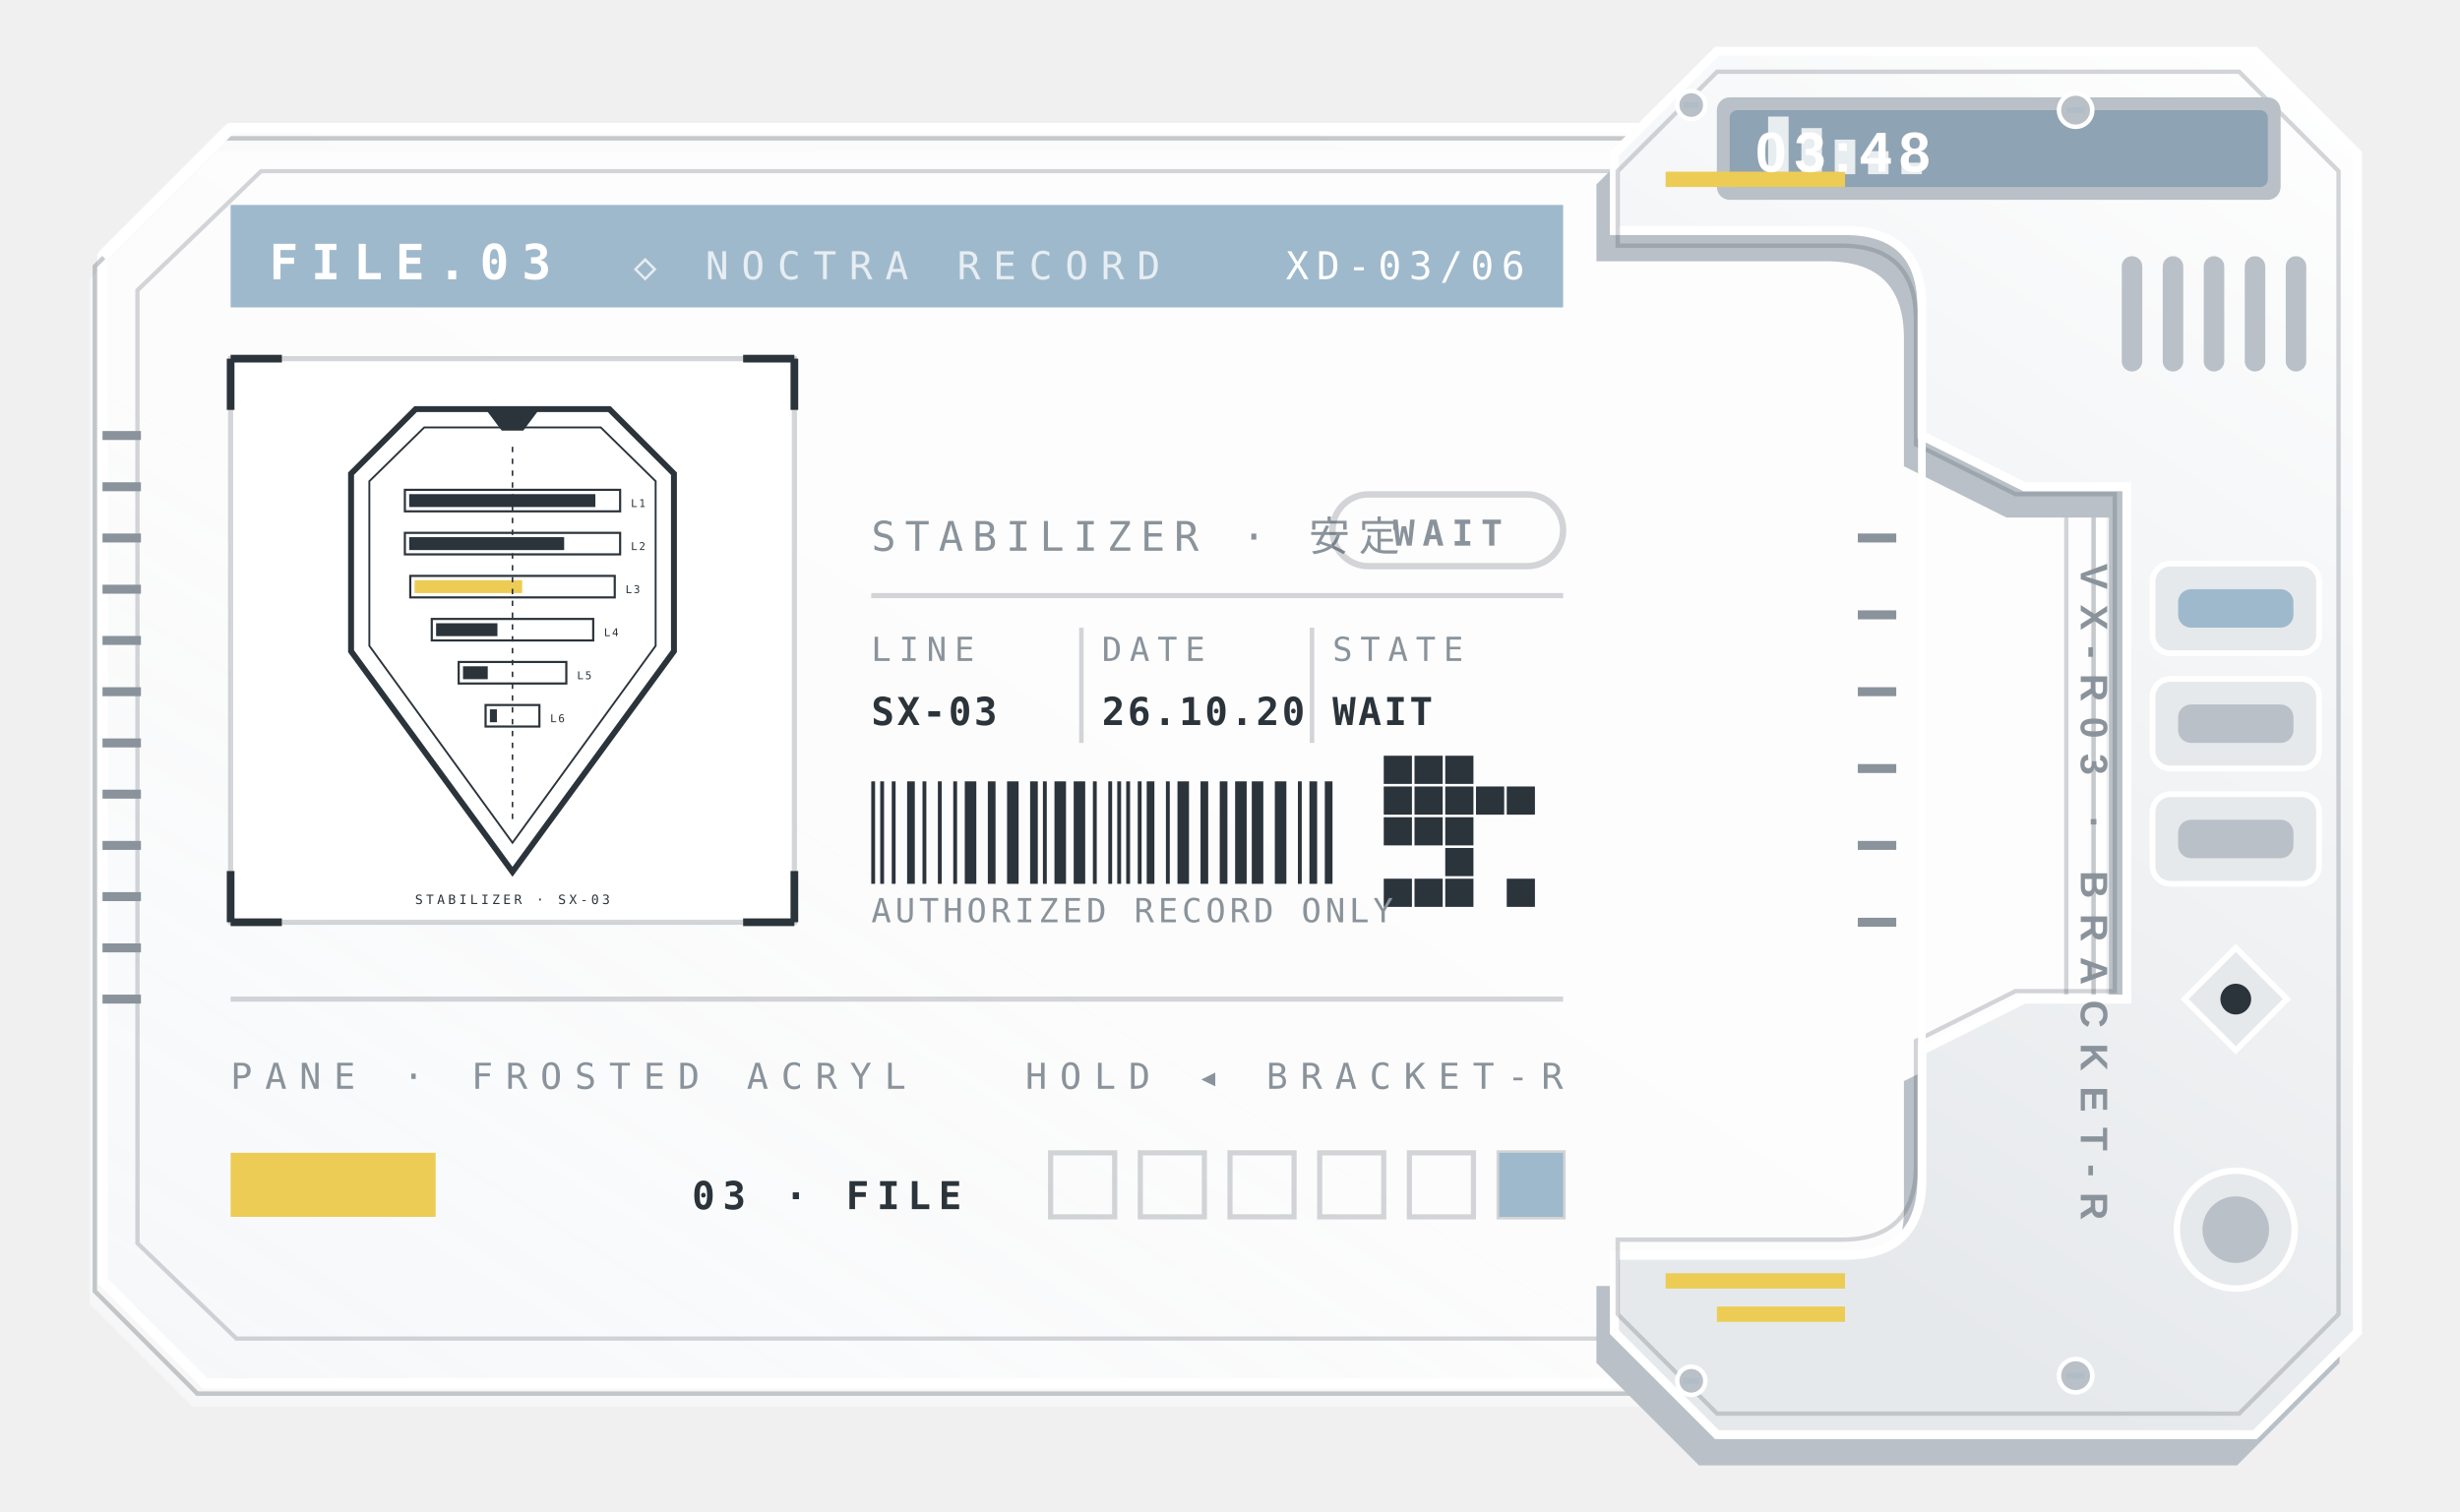
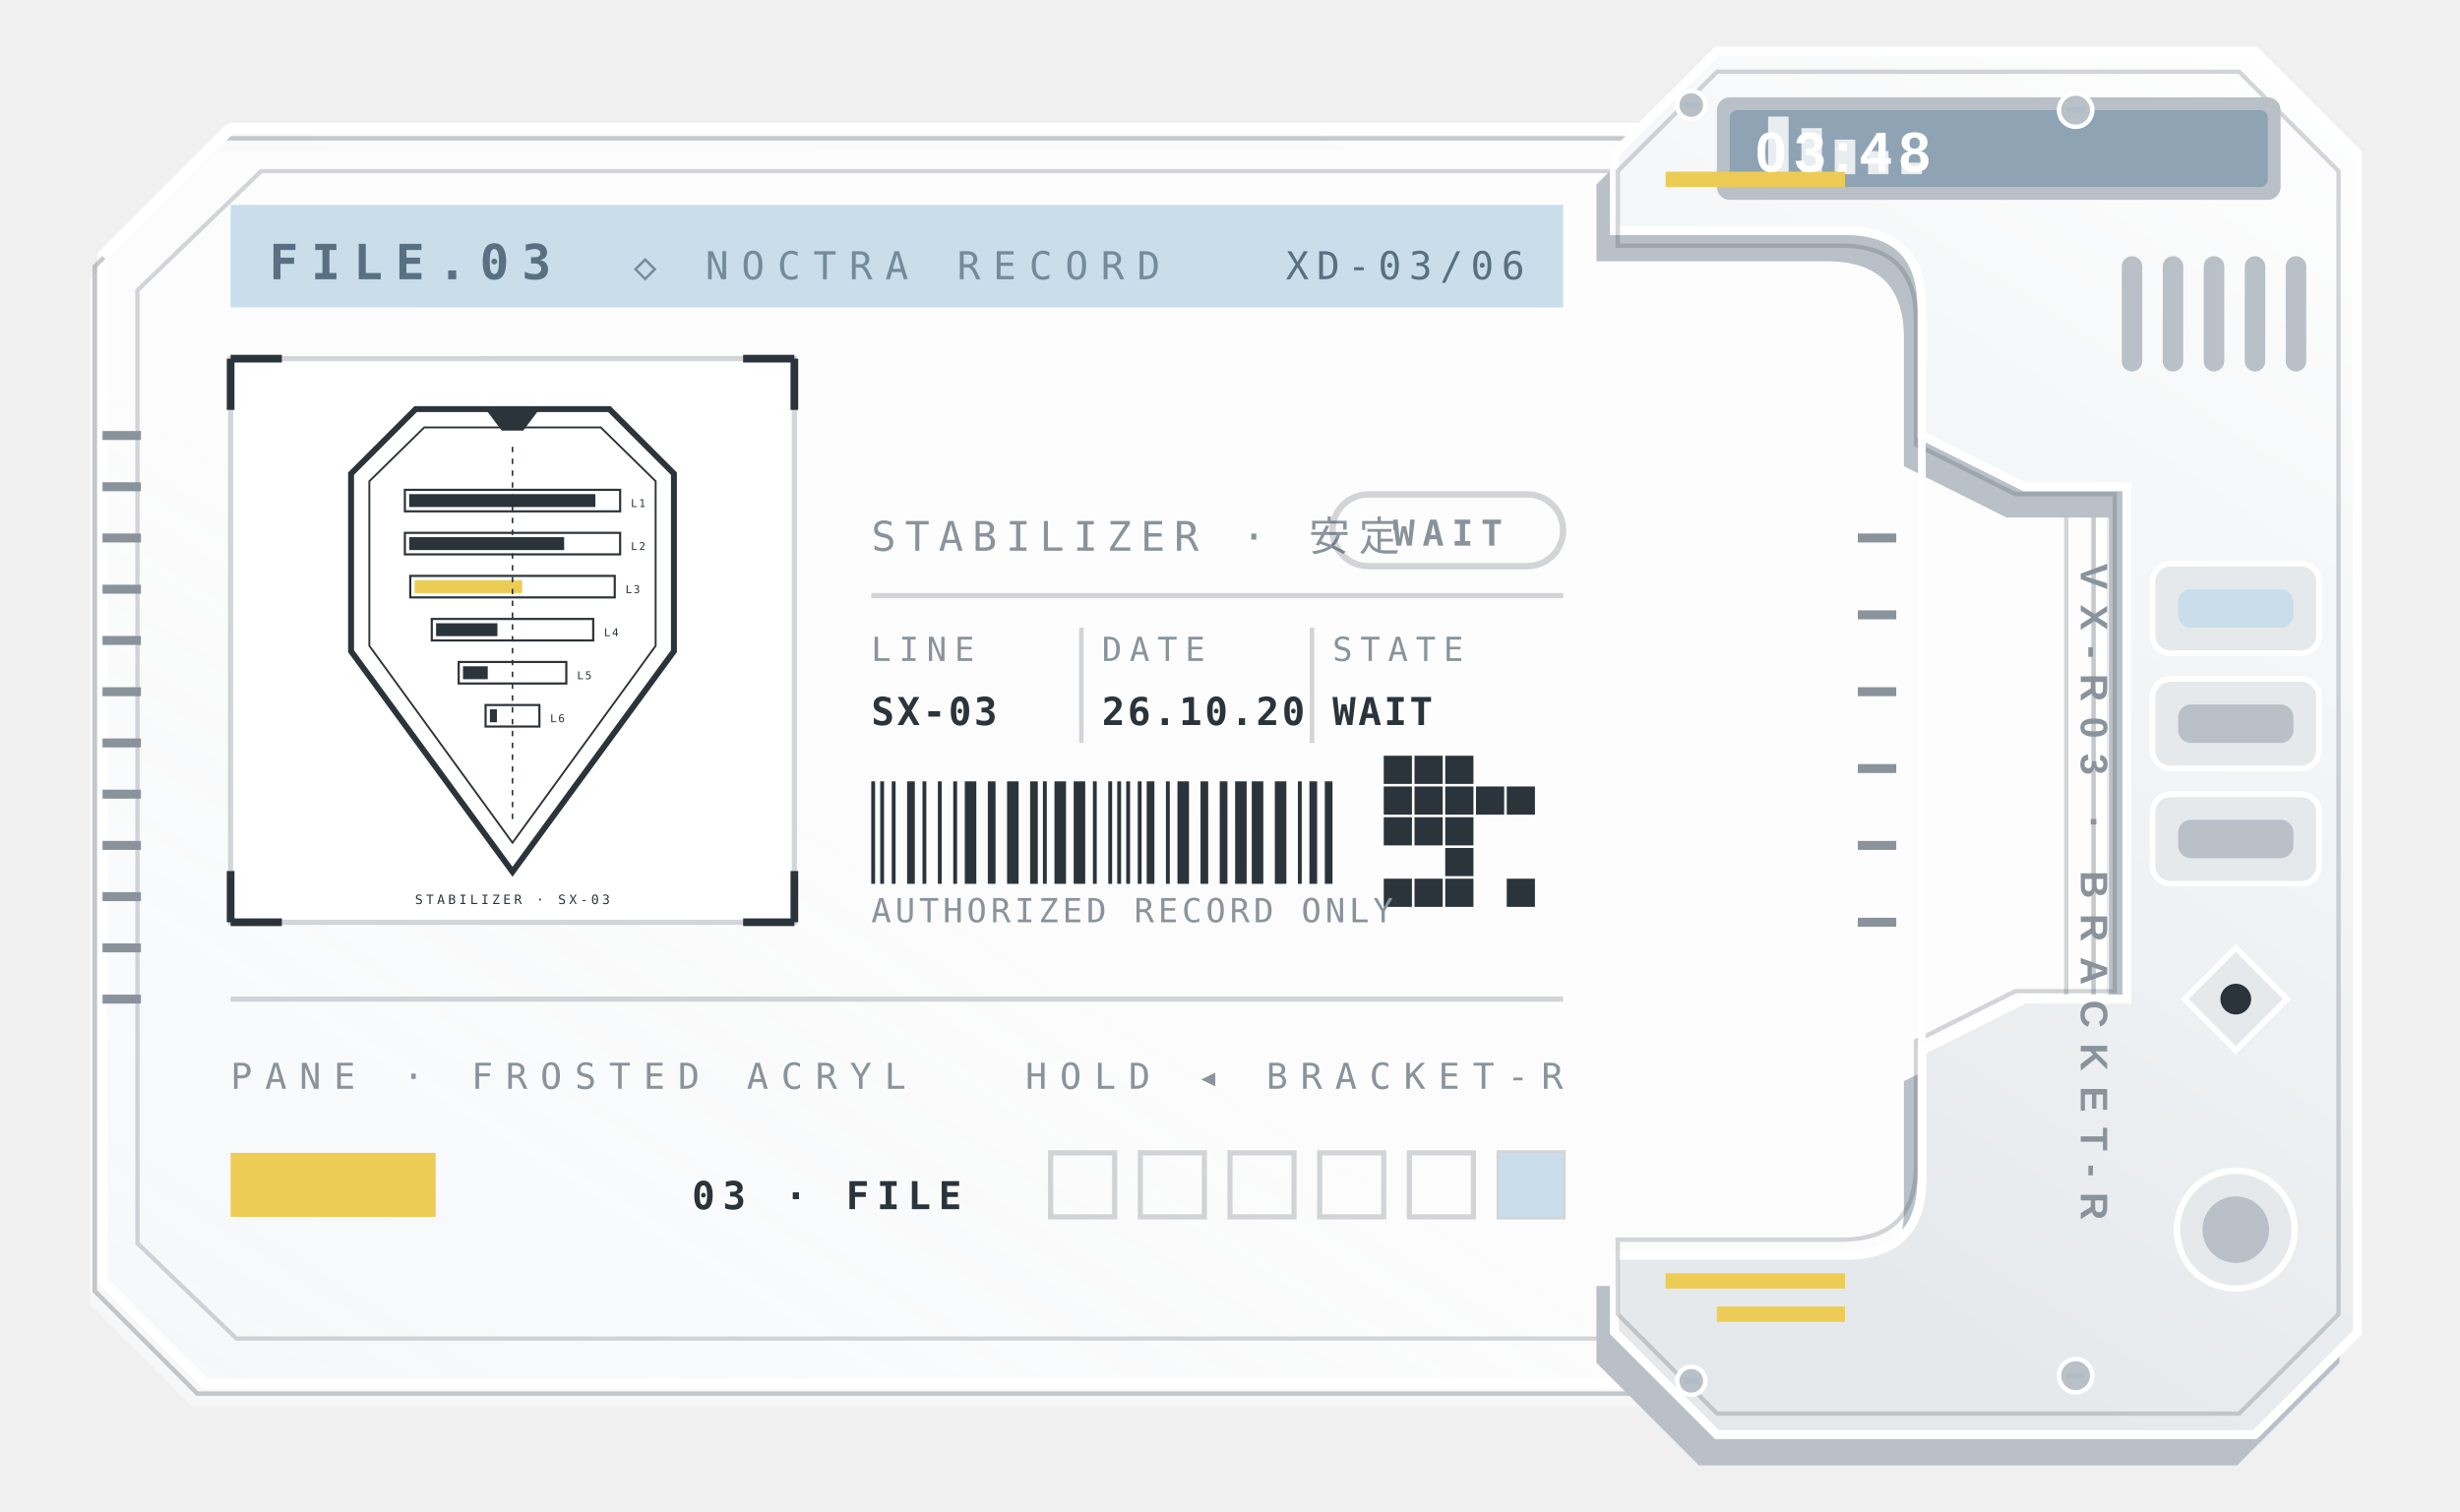
<svg xmlns="http://www.w3.org/2000/svg" width="384" height="236" viewBox="-4 -4 192 118">
  <g transform="translate(184 0) scale(-1 1)">
    <defs>
      <linearGradient id="p5013" x1="0" y1="0" x2="1" y2="1">
        <stop offset="0" stop-color="#FFFFFF" stop-opacity=".82" />
        <stop offset=".6" stop-color="#FFFFFF" stop-opacity=".66" />
        <stop offset="1" stop-color="#F4F7FA" stop-opacity=".74" />
      </linearGradient>
    </defs>
    <path d="M24 6H170L180 16V96L172 104H24Z" fill="rgba(255,255,255,.45)" transform="translate(1 1.8)" />
    <path d="M24 6H170L180 16V96L172 104H24Z" fill="url(#p5013)" />
    <path d="M24 6H170L180 16V96L172 104H24Z" fill="none" stroke="#FFFFFF" stroke-width=".8" />
    <path d="M24 6H170L180 16V96L172 104H24Z" fill="none" stroke="rgba(60,72,84,.28)" stroke-width=".35" transform="translate(.6 .8)" />
    <path d="M24 6H170L180 16V96L172 104H24Z" fill="none" stroke="rgba(60,72,84,.22)" stroke-width=".35" transform="translate(102.0 54.0) scale(.965 .93) translate(-102.0 -54.0)" />
    <path d="M180 30h-3" stroke="#8A939B" stroke-width=".7" />
    <path d="M180 34h-3" stroke="#8A939B" stroke-width=".7" />
    <path d="M180 38h-3" stroke="#8A939B" stroke-width=".7" />
    <path d="M180 42h-3" stroke="#8A939B" stroke-width=".7" />
    <path d="M180 46h-3" stroke="#8A939B" stroke-width=".7" />
    <path d="M180 50h-3" stroke="#8A939B" stroke-width=".7" />
    <path d="M180 54h-3" stroke="#8A939B" stroke-width=".7" />
    <path d="M180 58h-3" stroke="#8A939B" stroke-width=".7" />
    <path d="M180 62h-3" stroke="#8A939B" stroke-width=".7" />
    <path d="M180 66h-3" stroke="#8A939B" stroke-width=".7" />
    <path d="M180 70h-3" stroke="#8A939B" stroke-width=".7" />
    <path d="M180 74h-3" stroke="#8A939B" stroke-width=".7" />
    <path d="M170 6L180 16" stroke="#FFFFFF" stroke-width=".9" />
    <path d="M66 74H170" stroke="rgba(60,72,84,.22)" stroke-width=".4" />
    <rect x="66" y="86" width="5" height="5" fill="none" stroke="rgba(60,72,84,.22)" stroke-width=".4" />
    <rect x="73" y="86" width="5" height="5" fill="none" stroke="rgba(60,72,84,.22)" stroke-width=".4" />
    <rect x="80" y="86" width="5" height="5" fill="none" stroke="rgba(60,72,84,.22)" stroke-width=".4" />
    <rect x="87" y="86" width="5" height="5" fill="none" stroke="rgba(60,72,84,.22)" stroke-width=".4" />
    <rect x="94" y="86" width="5" height="5" fill="none" stroke="rgba(60,72,84,.22)" stroke-width=".4" />
    <rect x="101" y="86" width="5" height="5" fill="none" stroke="rgba(60,72,84,.22)" stroke-width=".4" />
-     <rect x="66" y="86" width="5" height="5" fill="#9FB9CC" />
+     <rect x="66" y="86" width="5" height="5" fill="#C9DDEB" />
    <rect x="154" y="86" width="16" height="5" fill="#EDCC55" />
    <defs>
      <linearGradient id="b5014" x1="0" y1="0" x2=".35" y2="1">
        <stop offset="0" stop-color="#FFFFFF" />
        <stop offset="1" stop-color="#E6E9EC" />
      </linearGradient>
    </defs>
    <path d="M4 8L12 0H54L62 8V14H44Q38 14 38 20V30L30 34H22V74H30L38 78V88Q38 94 44 94H62V100L54 108H12L4 100Z" fill="#B9C0C7" transform="translate(1.4 2.4)" />
    <path d="M4 8L12 0H54L62 8V14H44Q38 14 38 20V30L30 34H22V74H30L38 78V88Q38 94 44 94H62V100L54 108H12L4 100Z" fill="url(#b5014)" />
    <path d="M4 8L12 0H54L62 8V14H44Q38 14 38 20V30L30 34H22V74H30L38 78V88Q38 94 44 94H62V100L54 108H12L4 100Z" fill="none" stroke="#FFFFFF" stroke-width=".7" />
    <path d="M4 8L12 0H54L62 8V14H44Q38 14 38 20V30L30 34H22V74H30L38 78V88Q38 94 44 94H62V100L54 108H12L4 100Z" fill="none" stroke="rgba(60,72,84,.22)" stroke-width=".35" transform="translate(1.6 1.6) scale(.97)" />
    <rect x="10" y="3.6" width="44" height="8" rx="1" fill="#B9C0C7" />
    <rect x="11" y="4.6" width="42" height="6" rx=".6" fill="#8EA3B3" />
    <rect x="38.0" y="8.7" width="1.6" height="0.9" fill="#FFFFFF" opacity=".8" />
    <rect x="40.6" y="7.8" width="1.6" height="1.8" fill="#FFFFFF" opacity=".8" />
    <rect x="43.2" y="6.9" width="1.6" height="2.7" fill="#FFFFFF" opacity=".8" />
    <rect x="45.8" y="6.0" width="1.6" height="3.6" fill="#FFFFFF" opacity=".8" />
    <rect x="48.4" y="5.1" width="1.6" height="4.5" fill="#FFFFFF" opacity=".8" />
    <rect x="8.0" y="16" width="1.6" height="9" rx=".8" fill="#B9C0C7" />
    <rect x="11.2" y="16" width="1.6" height="9" rx=".8" fill="#B9C0C7" />
    <rect x="14.4" y="16" width="1.6" height="9" rx=".8" fill="#B9C0C7" />
    <rect x="17.6" y="16" width="1.6" height="9" rx=".8" fill="#B9C0C7" />
    <rect x="20.8" y="16" width="1.6" height="9" rx=".8" fill="#B9C0C7" />
    <rect x="7" y="40" width="13" height="7" rx="1.4" fill="#E6E9EC" stroke="#FFFFFF" stroke-width=".45" />
-     <rect x="9" y="42" width="9" height="3" rx="1" fill="#9FB9CC" />
+     <rect x="9" y="42" width="9" height="3" rx="1" fill="#C9DDEB" />
    <rect x="7" y="49" width="13" height="7" rx="1.4" fill="#E6E9EC" stroke="#FFFFFF" stroke-width=".45" />
    <rect x="9" y="51" width="9" height="3" rx="1" fill="#B9C0C7" />
    <rect x="7" y="58" width="13" height="7" rx="1.4" fill="#E6E9EC" stroke="#FFFFFF" stroke-width=".45" />
    <rect x="9" y="60" width="9" height="3" rx="1" fill="#B9C0C7" />
    <path d="M13.5 70l4 4l-4 4l-4 -4Z" fill="#E6E9EC" stroke="#FFFFFF" stroke-width=".45" />
    <circle cx="13.5" cy="74" r="1.2" fill="#2B333B" />
    <path d="M44 96H58" stroke="#EDCC55" stroke-width="1.2" />
    <path d="M44 98.6H54" stroke="#EDCC55" stroke-width="1.2" />
    <path d="M44 10H58" stroke="#EDCC55" stroke-width="1.2" />
    <circle cx="13.5" cy="92" r="4.6" fill="#E6E9EC" stroke="#FFFFFF" stroke-width=".5" />
    <circle cx="13.5" cy="92" r="2.6" fill="#B9C0C7" />
    <circle cx="26" cy="4.6" r="1.3" fill="#B9C0C7" stroke="#FFFFFF" stroke-width=".35" />
    <path d="M25.285 4.6H26.715" stroke="#B0BDC7" stroke-width=".45" />
    <circle cx="26" cy="103.4" r="1.3" fill="#B9C0C7" stroke="#FFFFFF" stroke-width=".35" />
    <path d="M25.285 103.4H26.715" stroke="#B0BDC7" stroke-width=".45" />
    <circle cx="56" cy="4.2" r="1.1" fill="#B9C0C7" stroke="#FFFFFF" stroke-width=".35" />
    <path d="M55.395 4.2H56.605" stroke="#B0BDC7" stroke-width=".45" />
    <circle cx="56" cy="103.8" r="1.1" fill="#B9C0C7" stroke="#FFFFFF" stroke-width=".35" />
    <path d="M55.395 103.8H56.605" stroke="#B0BDC7" stroke-width=".45" />
    <path d="M38 20V88" stroke="#FFFFFF" stroke-width=".6" />
    <path d="M40 38h3" stroke="#8A939B" stroke-width=".7" />
    <path d="M40 44h3" stroke="#8A939B" stroke-width=".7" />
    <path d="M40 50h3" stroke="#8A939B" stroke-width=".7" />
    <path d="M40 56h3" stroke="#8A939B" stroke-width=".7" />
    <path d="M40 62h3" stroke="#8A939B" stroke-width=".7" />
    <path d="M40 68h3" stroke="#8A939B" stroke-width=".7" />
  </g>
-   <rect x="14" y="12" width="104" height="8" fill="#9FB9CC" />
-   <text x="17" y="17.8" font-family="IBM Plex Mono, Menlo, monospace" font-weight="600" font-size="3.8" letter-spacing="1" text-anchor="start" fill="#FFFFFF">FILE.03</text>
-   <text x="66.0" y="17.8" font-family="IBM Plex Mono, Menlo, monospace" font-weight="500" font-size="3" letter-spacing="1" text-anchor="middle" fill="#FFFFFF" opacity=".75">◇ NOCTRA RECORD</text>
-   <text x="115" y="17.8" font-family="IBM Plex Mono, Menlo, monospace" font-weight="500" font-size="3" letter-spacing="0.6" text-anchor="end" fill="#FFFFFF">XD-03/06</text>
+   <rect x="14" y="12" width="104" height="8" fill="#C9DDEB" />
+   <text x="17" y="17.8" font-family="IBM Plex Mono, Menlo, monospace" font-weight="600" font-size="3.8" letter-spacing="1" text-anchor="start" fill="#587082">FILE.03</text>
+   <text x="66.0" y="17.8" font-family="IBM Plex Mono, Menlo, monospace" font-weight="500" font-size="3" letter-spacing="1" text-anchor="middle" fill="#587082" opacity=".75">◇ NOCTRA RECORD</text>
+   <text x="115" y="17.8" font-family="IBM Plex Mono, Menlo, monospace" font-weight="500" font-size="3" letter-spacing="0.6" text-anchor="end" fill="#587082">XD-03/06</text>
  <rect x="14" y="24" width="44" height="44" fill="#FFFFFF" stroke="rgba(60,72,84,.22)" stroke-width=".4" />
  <g transform="translate(15 25) scale(0.420)">
    <path d="M32.00 7.00L68.00 7.00L80.00 19.00L80.00 52.00L50.00 93.00L20.00 52.00L20.00 19.00Z" fill="none" stroke="#2B333B" stroke-width="1.1" stroke-linejoin="miter" />
    <path d="M33.60 10.40L66.40 10.40L76.60 20.40L76.60 51.00L50.00 87.60L23.40 51.00L23.40 20.40Z" fill="none" stroke="#2B333B" stroke-width="0.35" stroke-linejoin="miter" />
    <path d="M45.00 7.00L55.00 7.00L52.00 11.00L48.00 11.00Z" fill="#2B333B" />
    <path d="M30.00 22.00L70.00 22.00L70.00 26.00L30.00 26.00Z" fill="none" stroke="#2B333B" stroke-width="0.4" stroke-linejoin="miter" />
    <rect x="30.8" y="22.8" width="34.6" height="2.4" fill="#2B333B" />
    <text x="72.0" y="25.2" text-anchor="start" font-family="IBM Plex Mono, Menlo, monospace" font-weight="500" font-size="2" letter-spacing="0.3" fill="#2B333B" stroke="#FFFFFF" stroke-width="1.4" paint-order="stroke" stroke-linejoin="round">L1</text>
    <path d="M30.00 30.00L70.00 30.00L70.00 34.00L30.00 34.00Z" fill="none" stroke="#2B333B" stroke-width="0.4" stroke-linejoin="miter" />
    <rect x="30.8" y="30.8" width="28.8" height="2.4" fill="#2B333B" />
    <text x="72.0" y="33.2" text-anchor="start" font-family="IBM Plex Mono, Menlo, monospace" font-weight="500" font-size="2" letter-spacing="0.3" fill="#2B333B" stroke="#FFFFFF" stroke-width="1.4" paint-order="stroke" stroke-linejoin="round">L2</text>
    <path d="M31.00 38.00L69.00 38.00L69.00 42.00L31.00 42.00Z" fill="none" stroke="#2B333B" stroke-width="0.4" stroke-linejoin="miter" />
    <rect x="31.8" y="38.8" width="20.0" height="2.4" fill="#EDCC55" />
    <text x="71.0" y="41.2" text-anchor="start" font-family="IBM Plex Mono, Menlo, monospace" font-weight="500" font-size="2" letter-spacing="0.3" fill="#2B333B" stroke="#FFFFFF" stroke-width="1.4" paint-order="stroke" stroke-linejoin="round">L3</text>
    <path d="M35.00 46.00L65.00 46.00L65.00 50.00L35.00 50.00Z" fill="none" stroke="#2B333B" stroke-width="0.4" stroke-linejoin="miter" />
    <rect x="35.8" y="46.8" width="11.4" height="2.4" fill="#2B333B" />
    <text x="67.0" y="49.2" text-anchor="start" font-family="IBM Plex Mono, Menlo, monospace" font-weight="500" font-size="2" letter-spacing="0.3" fill="#2B333B" stroke="#FFFFFF" stroke-width="1.4" paint-order="stroke" stroke-linejoin="round">L4</text>
    <path d="M40.00 54.00L60.00 54.00L60.00 58.00L40.00 58.00Z" fill="none" stroke="#2B333B" stroke-width="0.4" stroke-linejoin="miter" />
    <rect x="40.8" y="54.8" width="4.6" height="2.4" fill="#2B333B" />
    <text x="62.0" y="57.2" text-anchor="start" font-family="IBM Plex Mono, Menlo, monospace" font-weight="500" font-size="2" letter-spacing="0.3" fill="#2B333B" stroke="#FFFFFF" stroke-width="1.4" paint-order="stroke" stroke-linejoin="round">L5</text>
    <path d="M45.00 62.00L55.00 62.00L55.00 66.00L45.00 66.00Z" fill="none" stroke="#2B333B" stroke-width="0.4" stroke-linejoin="miter" />
    <rect x="45.8" y="62.8" width="1.3" height="2.4" fill="#2B333B" />
    <text x="57.0" y="65.2" text-anchor="start" font-family="IBM Plex Mono, Menlo, monospace" font-weight="500" font-size="2" letter-spacing="0.3" fill="#2B333B" stroke="#FFFFFF" stroke-width="1.4" paint-order="stroke" stroke-linejoin="round">L6</text>
    <path d="M50 14V84" fill="none" stroke="#2B333B" stroke-width="0.3" stroke-dasharray="1 1.2" />
    <text x="50" y="99" text-anchor="middle" font-family="IBM Plex Mono, Menlo, monospace" font-weight="500" font-size="2.4" letter-spacing="0.6" fill="#2B333B" stroke="#FFFFFF" stroke-width="1.4" paint-order="stroke" stroke-linejoin="round">STABILIZER · SX-03</text>
  </g>
  <path d="M14 24h4M14 24v4M58 24h-4M58 24v4M14 68h4M14 68v-4M58 68h-4M58 68v-4" stroke="#2B333B" stroke-width=".6" fill="none" />
  <text x="64" y="33" font-family="Archivo, Arial, sans-serif" font-weight="800" font-size="10.5" letter-spacing="0" text-anchor="start" fill="#2B333B" />
  <text x="64" y="39" font-family="IBM Plex Mono, Menlo, monospace" font-weight="500" font-size="3.2" letter-spacing="0.7" text-anchor="start" fill="#8A939B">STABILIZER · 安定</text>
  <rect x="100" y="34.6" width="18" height="5.6" rx="2.8" fill="none" stroke="rgba(60,72,84,.22)" stroke-width=".5" />
  <text x="109" y="38.6" font-family="IBM Plex Mono, Menlo, monospace" font-weight="700" font-size="2.8" letter-spacing="0.6" text-anchor="middle" fill="#8A939B">WAIT</text>
  <path d="M64 42.5H118" stroke="rgba(60,72,84,.22)" stroke-width=".4" />
  <text x="64.0" y="47.6" font-family="IBM Plex Mono, Menlo, monospace" font-weight="500" font-size="2.6" letter-spacing="0.6" text-anchor="start" fill="#8A939B">LINE</text>
  <text x="64.0" y="52.6" font-family="IBM Plex Mono, Menlo, monospace" font-weight="600" font-size="3" letter-spacing="0.2" text-anchor="start" fill="#2B333B">SX-03</text>
  <text x="82.0" y="47.6" font-family="IBM Plex Mono, Menlo, monospace" font-weight="500" font-size="2.6" letter-spacing="0.6" text-anchor="start" fill="#8A939B">DATE</text>
  <text x="82.0" y="52.6" font-family="IBM Plex Mono, Menlo, monospace" font-weight="600" font-size="3" letter-spacing="0.2" text-anchor="start" fill="#2B333B">26.10.20</text>
  <path d="M80.4 45V54" stroke="rgba(60,72,84,.22)" stroke-width=".35" />
  <text x="100.0" y="47.6" font-family="IBM Plex Mono, Menlo, monospace" font-weight="500" font-size="2.6" letter-spacing="0.6" text-anchor="start" fill="#8A939B">STATE</text>
  <text x="100.0" y="52.6" font-family="IBM Plex Mono, Menlo, monospace" font-weight="600" font-size="3" letter-spacing="0.2" text-anchor="start" fill="#2B333B">WAIT</text>
  <path d="M98.4 45V54" stroke="rgba(60,72,84,.22)" stroke-width=".35" />
  <rect x="64.00" y="57" width="0.3" height="8" fill="#2B333B" />
  <rect x="64.70" y="57" width="0.3" height="8" fill="#2B333B" />
  <rect x="65.60" y="57" width="0.3" height="8" fill="#2B333B" />
  <rect x="66.80" y="57" width="0.6" height="8" fill="#2B333B" />
  <rect x="68.00" y="57" width="0.3" height="8" fill="#2B333B" />
  <rect x="69.20" y="57" width="0.3" height="8" fill="#2B333B" />
  <rect x="70.40" y="57" width="0.3" height="8" fill="#2B333B" />
  <rect x="71.30" y="57" width="0.9" height="8" fill="#2B333B" />
  <rect x="73.10" y="57" width="0.6" height="8" fill="#2B333B" />
  <rect x="74.60" y="57" width="0.9" height="8" fill="#2B333B" />
  <rect x="76.40" y="57" width="0.6" height="8" fill="#2B333B" />
  <rect x="77.40" y="57" width="0.3" height="8" fill="#2B333B" />
  <rect x="78.30" y="57" width="0.9" height="8" fill="#2B333B" />
  <rect x="79.80" y="57" width="0.9" height="8" fill="#2B333B" />
  <rect x="81.30" y="57" width="0.3" height="8" fill="#2B333B" />
  <rect x="82.50" y="57" width="0.3" height="8" fill="#2B333B" />
  <rect x="83.20" y="57" width="0.3" height="8" fill="#2B333B" />
  <rect x="83.90" y="57" width="0.3" height="8" fill="#2B333B" />
  <rect x="84.80" y="57" width="0.3" height="8" fill="#2B333B" />
  <rect x="85.50" y="57" width="0.6" height="8" fill="#2B333B" />
  <rect x="87.00" y="57" width="0.3" height="8" fill="#2B333B" />
  <rect x="87.90" y="57" width="0.9" height="8" fill="#2B333B" />
  <rect x="89.70" y="57" width="0.6" height="8" fill="#2B333B" />
  <rect x="91.20" y="57" width="0.6" height="8" fill="#2B333B" />
  <rect x="92.40" y="57" width="0.9" height="8" fill="#2B333B" />
  <rect x="93.70" y="57" width="0.9" height="8" fill="#2B333B" />
  <rect x="95.50" y="57" width="0.9" height="8" fill="#2B333B" />
  <rect x="97.30" y="57" width="0.3" height="8" fill="#2B333B" />
  <rect x="98.20" y="57" width="0.6" height="8" fill="#2B333B" />
  <rect x="99.40" y="57" width="0.6" height="8" fill="#2B333B" />
  <g transform="translate(104 55)">
    <rect x="0.0" y="0.0" width="2.2" height="2.2" fill="#2B333B" />
    <rect x="2.4" y="0.0" width="2.2" height="2.2" fill="#2B333B" />
    <rect x="4.8" y="0.0" width="2.2" height="2.2" fill="#2B333B" />
    <rect x="0.0" y="2.4" width="2.2" height="2.2" fill="#2B333B" />
    <rect x="2.4" y="2.4" width="2.2" height="2.2" fill="#2B333B" />
    <rect x="4.8" y="2.4" width="2.2" height="2.2" fill="#2B333B" />
    <rect x="7.2" y="2.4" width="2.2" height="2.2" fill="#2B333B" />
    <rect x="9.6" y="2.4" width="2.2" height="2.2" fill="#2B333B" />
    <rect x="0.0" y="4.8" width="2.2" height="2.2" fill="#2B333B" />
    <rect x="2.4" y="4.8" width="2.2" height="2.2" fill="#2B333B" />
    <rect x="4.8" y="4.8" width="2.2" height="2.2" fill="#2B333B" />
    <rect x="4.8" y="7.2" width="2.2" height="2.2" fill="#2B333B" />
    <rect x="0.0" y="9.6" width="2.2" height="2.2" fill="#2B333B" />
    <rect x="2.4" y="9.6" width="2.2" height="2.2" fill="#2B333B" />
    <rect x="4.8" y="9.6" width="2.2" height="2.2" fill="#2B333B" />
    <rect x="9.6" y="9.6" width="2.2" height="2.2" fill="#2B333B" />
  </g>
  <text x="64" y="68" font-family="IBM Plex Mono, Menlo, monospace" font-weight="500" font-size="2.6" letter-spacing="0.3" text-anchor="start" fill="#8A939B">AUTHORIZED RECORD ONLY</text>
  <text x="14" y="81" font-family="IBM Plex Mono, Menlo, monospace" font-weight="500" font-size="2.8" letter-spacing="1" text-anchor="start" fill="#8A939B">PANE · FROSTED ACRYL</text>
  <text x="118" y="81" font-family="IBM Plex Mono, Menlo, monospace" font-weight="500" font-size="2.8" letter-spacing="1" text-anchor="end" fill="#8A939B">HOLD ◂ BRACKET-R</text>
  <text x="50" y="90.4" font-family="IBM Plex Mono, Menlo, monospace" font-weight="600" font-size="3" letter-spacing="0.6" text-anchor="start" fill="#2B333B">03 · FILE</text>
  <text x="133" y="9.4" font-family="Archivo, Arial, sans-serif" font-weight="800" font-size="4.4" letter-spacing="0.6" text-anchor="start" fill="#FFFFFF">03:48</text>
  <text x="0" y="0" font-family="Archivo, Arial, sans-serif" font-weight="700" font-size="3" letter-spacing="1.2" text-anchor="start" fill="#8A939B" transform="translate(158.4 40) rotate(90)">VX-R03 · BRACKET-R</text>
</svg>
